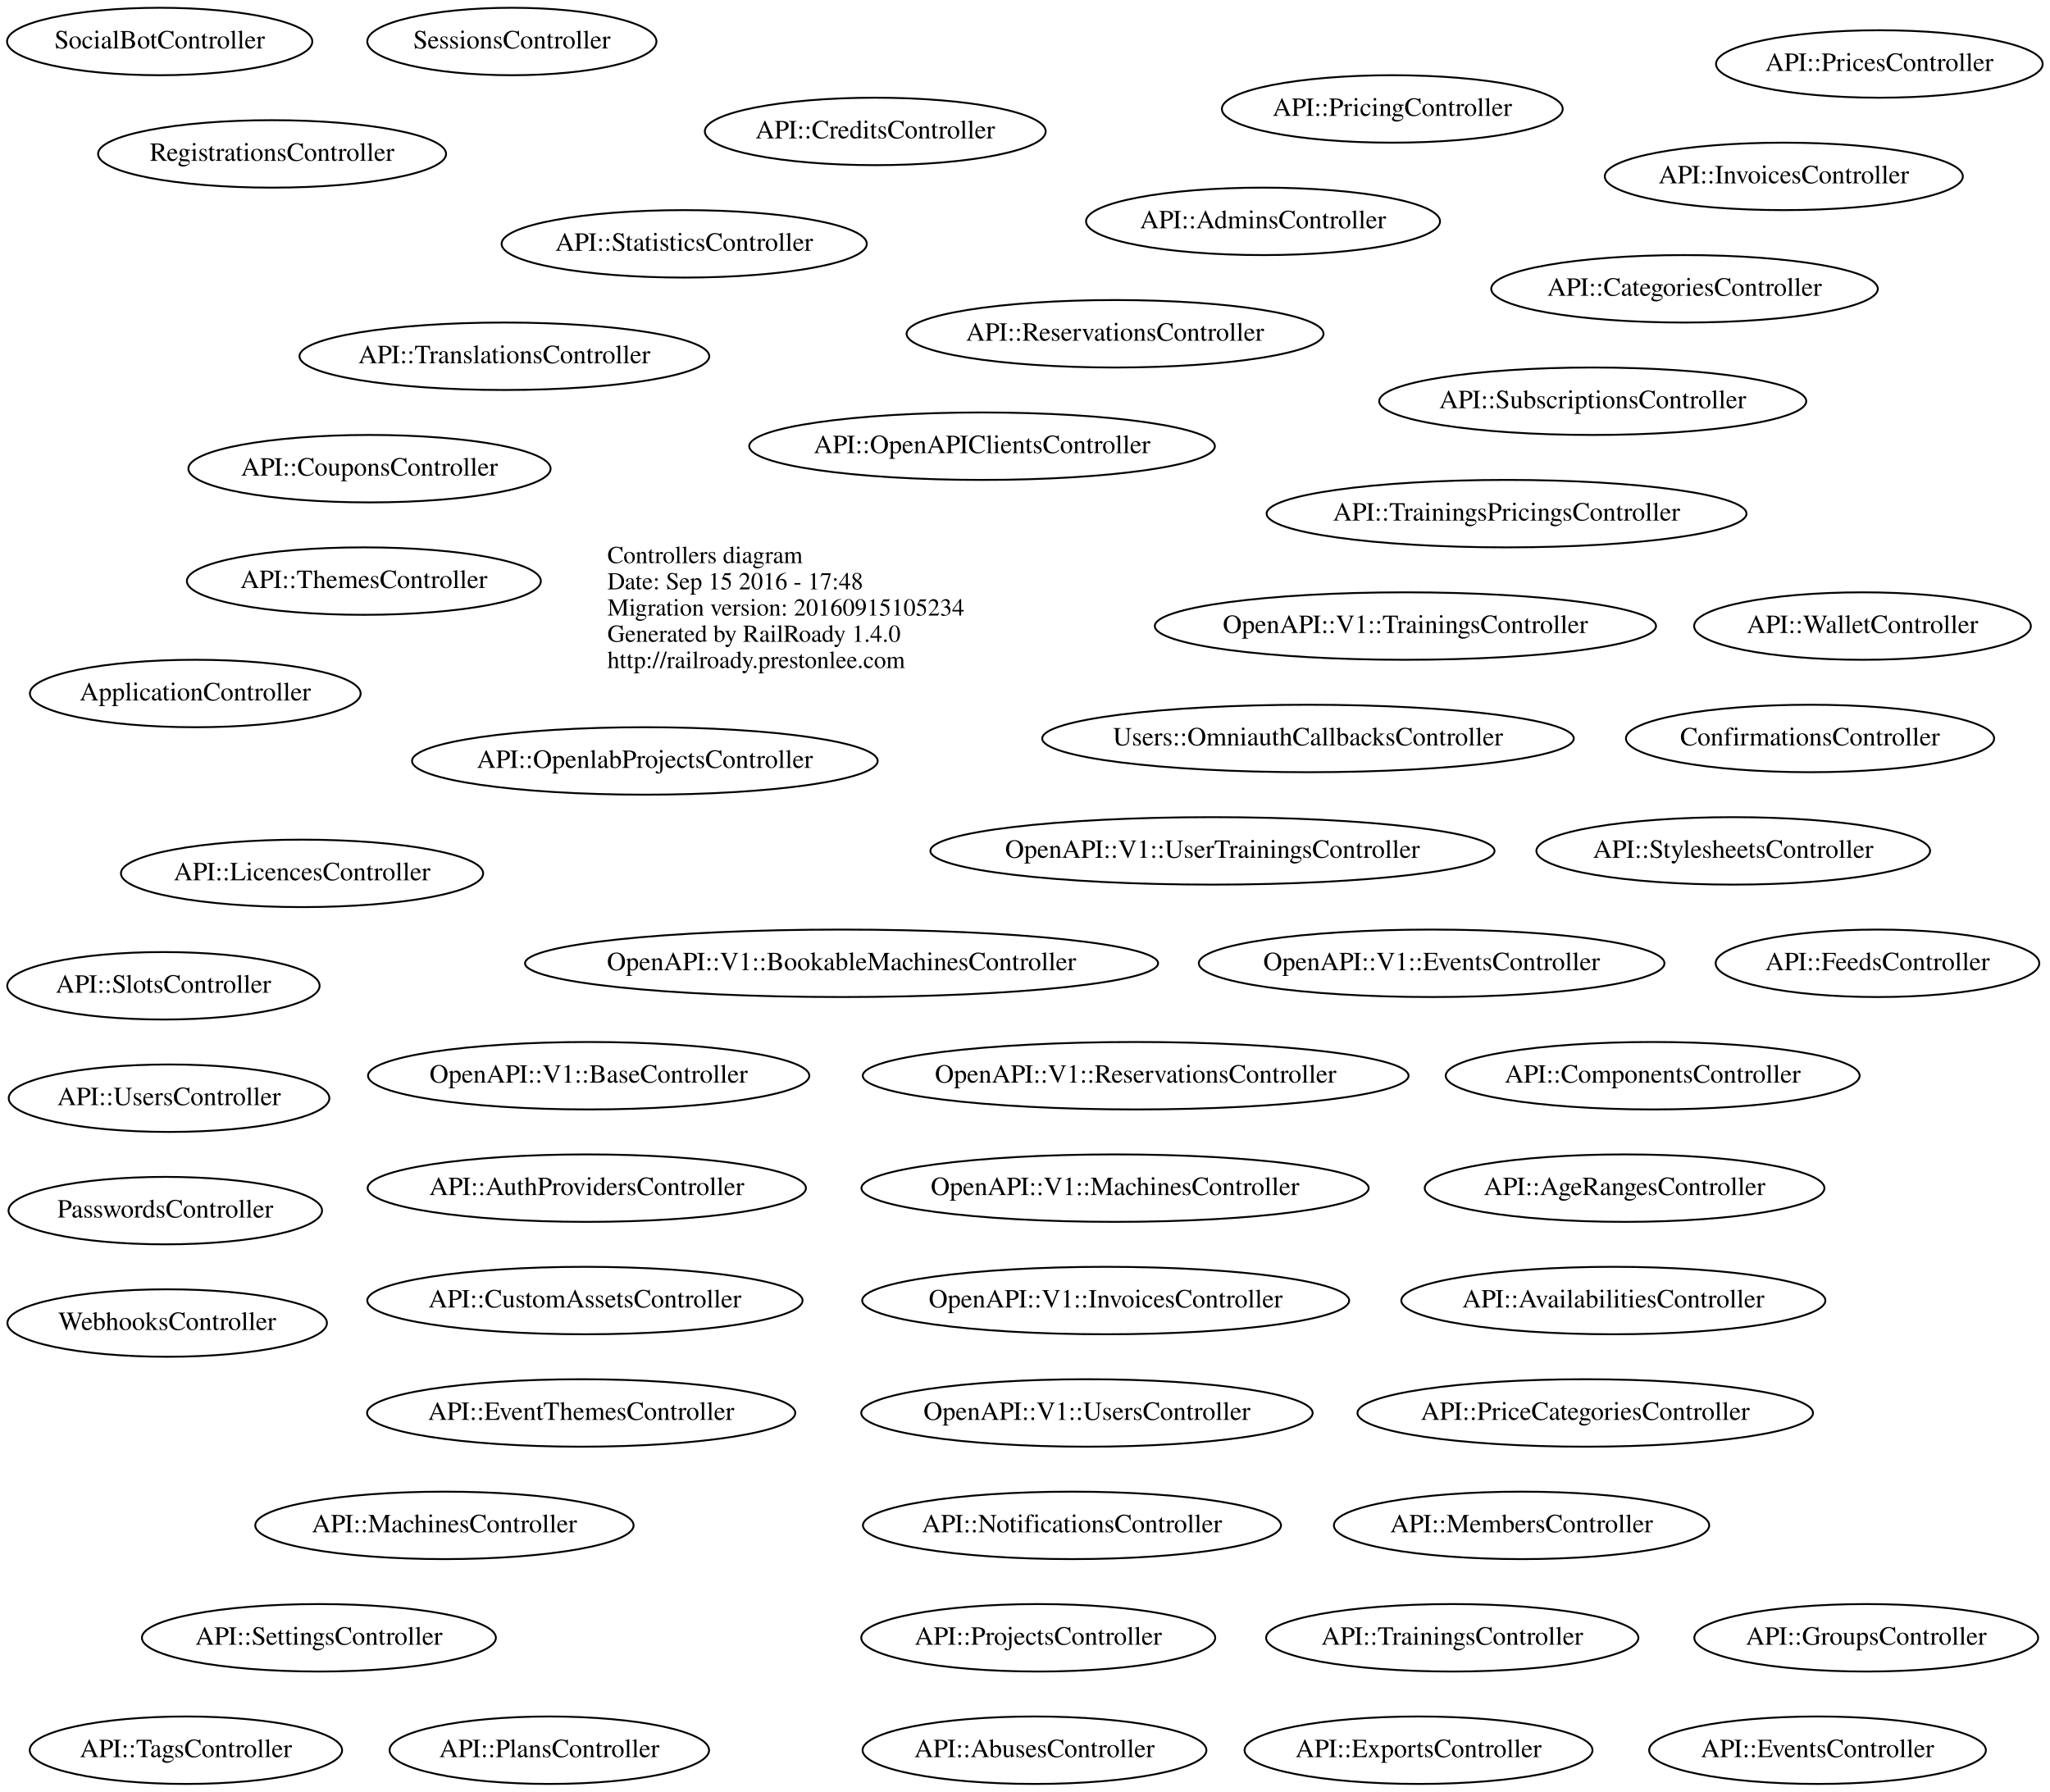
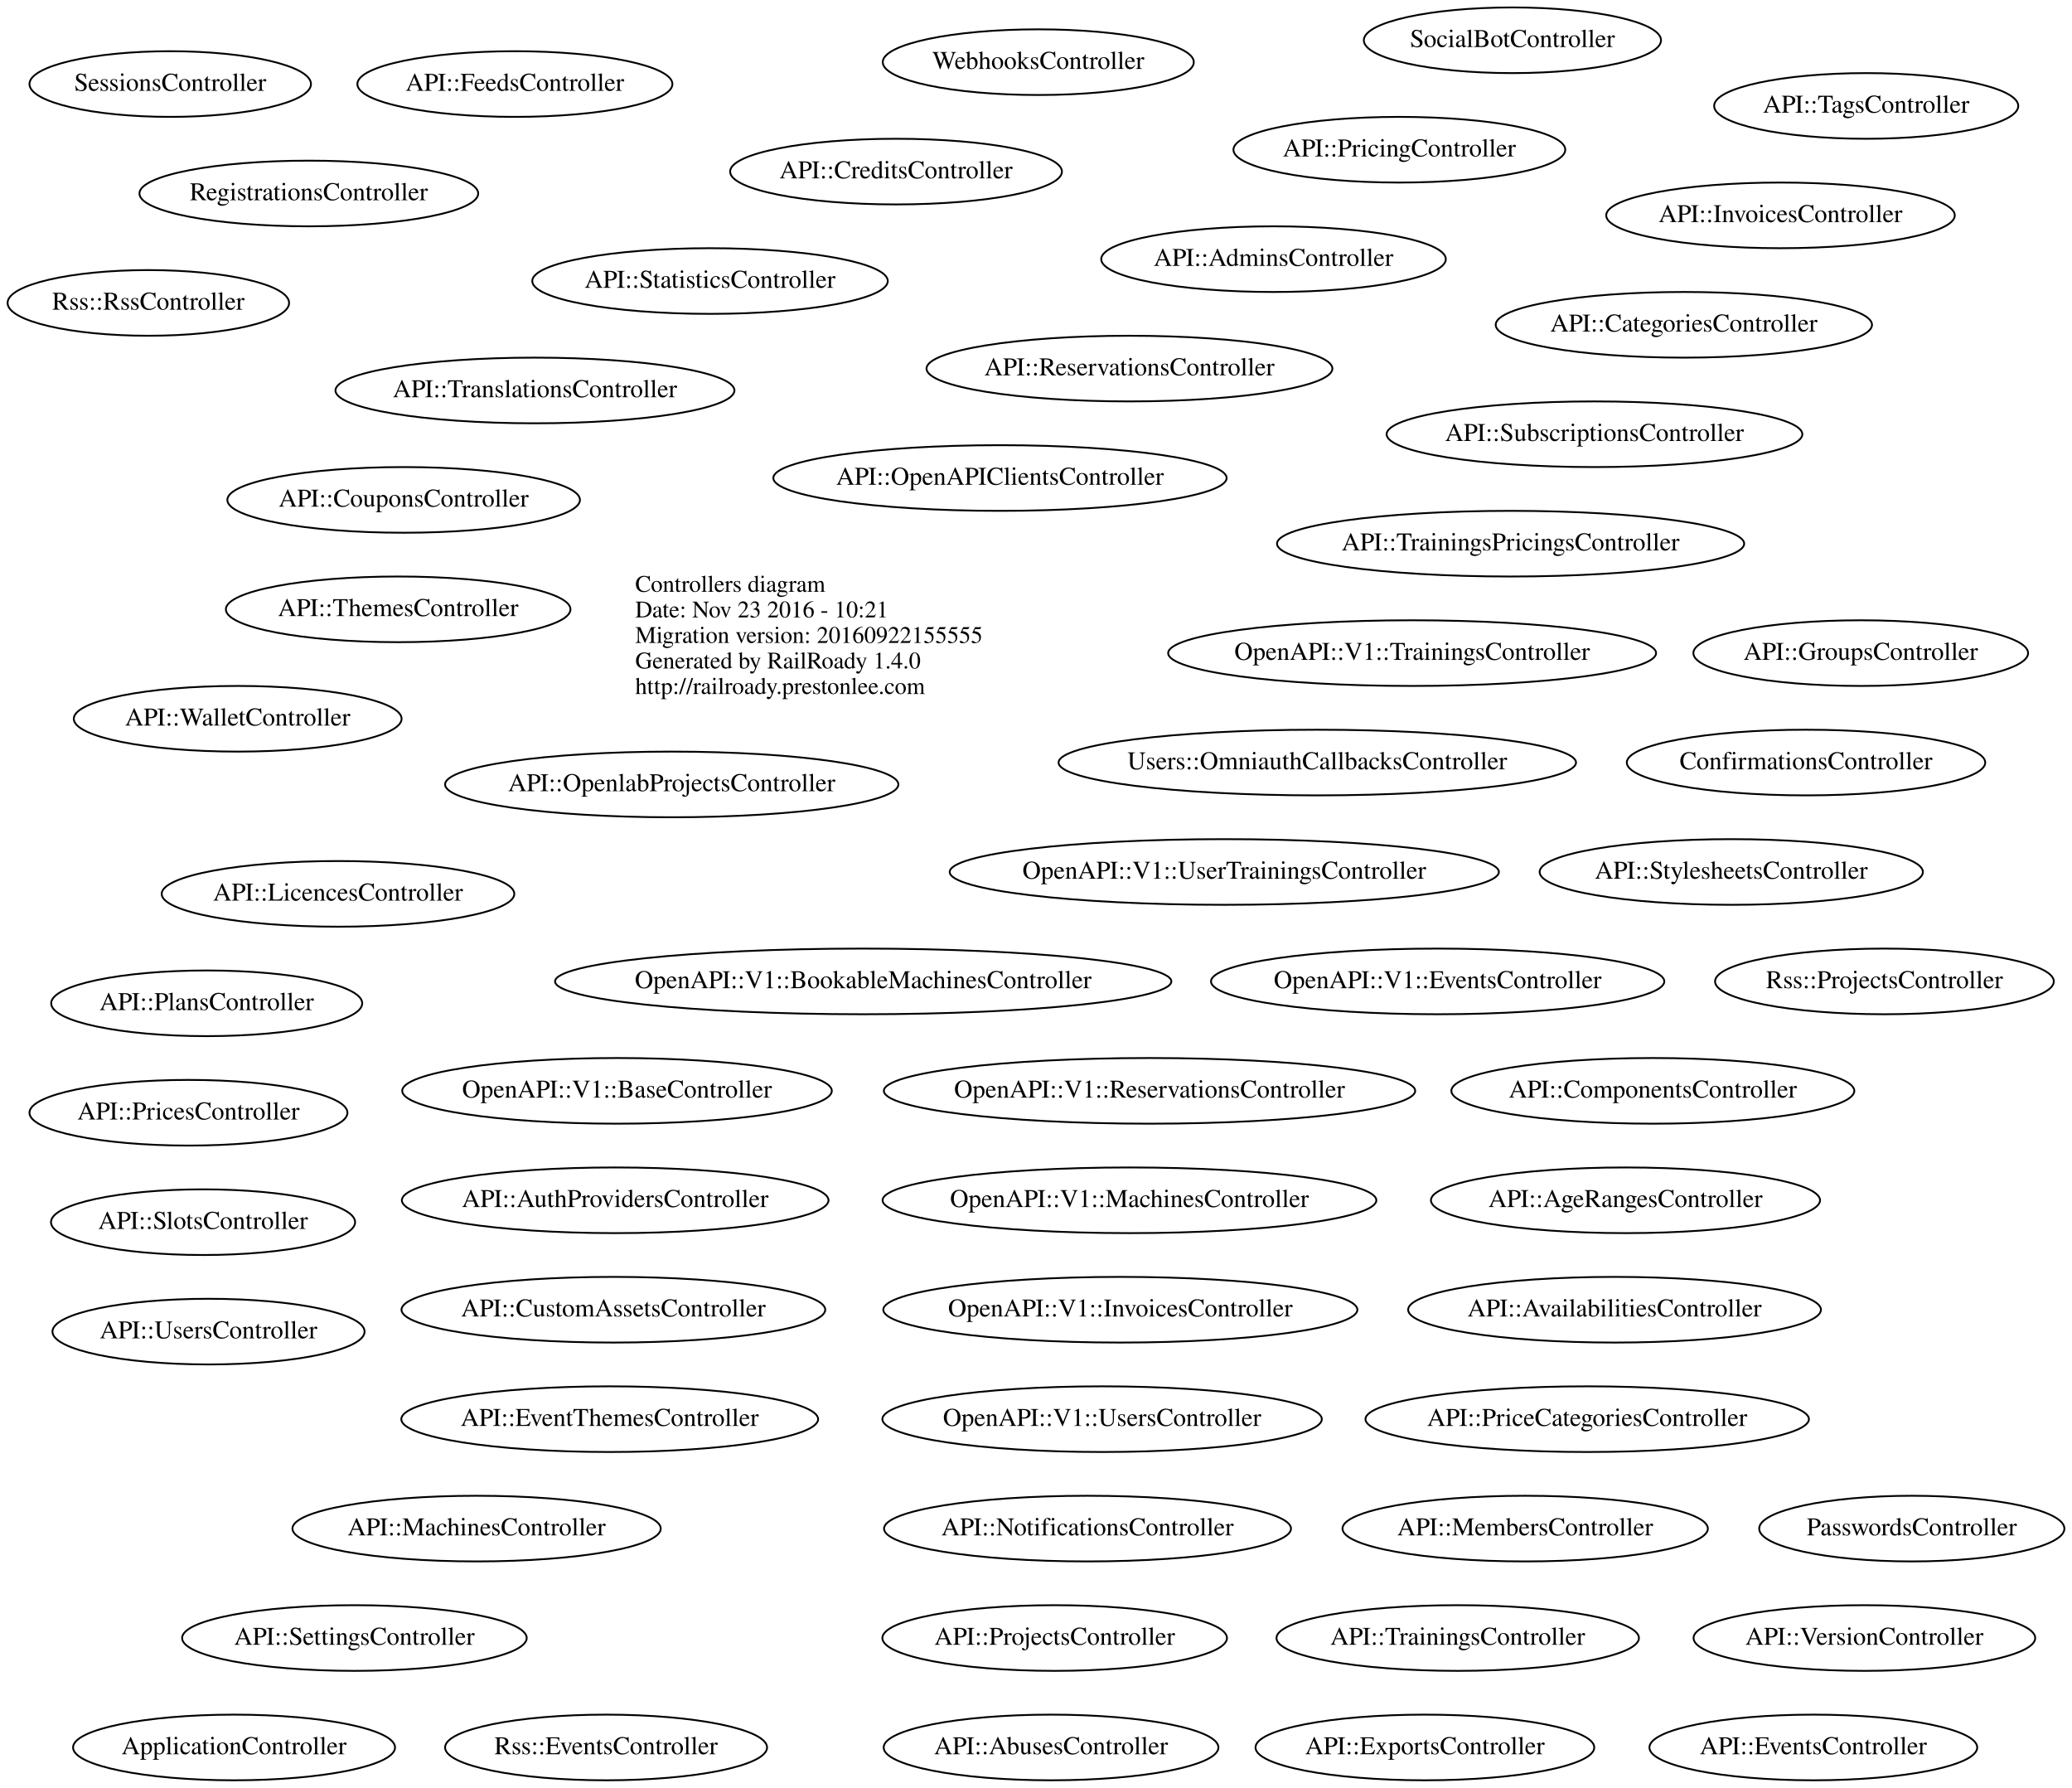
- <svg xmlns="http://www.w3.org/2000/svg" width="1094pt" height="956pt" viewBox="0.00 0.00 1094.34 956.00">
-   <g id="graph0" class="graph" transform="scale(1 1) rotate(0) translate(460.243 508)">
-     <polygon fill="none" stroke="none" points="-460.243,448 -460.243,-508 634.092,-508 634.092,448 -460.243,448" />
+ <svg xmlns="http://www.w3.org/2000/svg" width="1136pt" height="980pt" viewBox="0.00 0.00 1136.19 980.00">
+   <g id="graph0" class="graph" transform="scale(1 1) rotate(0) translate(484.343 532)">
+     <polygon fill="none" stroke="none" points="-484.343,448 -484.343,-532 651.843,-532 651.843,448 -484.343,448" />
    <g id="node1" class="node">
      <text text-anchor="start" x="-136" y="-207.6" font-family="Times,serif" font-size="13.00">Controllers diagram</text>
-       <text text-anchor="start" x="-136" y="-193.6" font-family="Times,serif" font-size="13.00">Date: Sep 15 2016 - 17:48</text>
-       <text text-anchor="start" x="-136" y="-179.6" font-family="Times,serif" font-size="13.00">Migration version: 20160915105234</text>
+       <text text-anchor="start" x="-136" y="-193.6" font-family="Times,serif" font-size="13.00">Date: Nov 23 2016 - 10:21</text>
+       <text text-anchor="start" x="-136" y="-179.6" font-family="Times,serif" font-size="13.00">Migration version: 20160922155555</text>
      <text text-anchor="start" x="-136" y="-165.6" font-family="Times,serif" font-size="13.00">Generated by RailRoady 1.4.0</text>
      <text text-anchor="start" x="-136" y="-151.6" font-family="Times,serif" font-size="13.00">http://railroady.prestonlee.com</text>
    </g>
    <g id="node2" class="node">
-       <ellipse fill="none" stroke="black" cx="-187" cy="-486" rx="77.187" ry="18" />
-       <text text-anchor="middle" x="-187" y="-482.3" font-family="Times,serif" font-size="14.00">SessionsController</text>
+       <ellipse fill="none" stroke="black" cx="-391" cy="-486" rx="77.187" ry="18" />
+       <text text-anchor="middle" x="-391" y="-482.3" font-family="Times,serif" font-size="14.00">SessionsController</text>
    </g>
    <g id="node3" class="node">
      <ellipse fill="none" stroke="black" cx="-11" cy="6" rx="168.97" ry="18" />
      <text text-anchor="middle" x="-11" y="9.7" font-family="Times,serif" font-size="14.00">OpenAPI::V1::BookableMachinesController</text>
    </g>
    <g id="node4" class="node">
      <ellipse fill="none" stroke="black" cx="146" cy="66" rx="145.674" ry="18" />
      <text text-anchor="middle" x="146" y="69.7" font-family="Times,serif" font-size="14.00">OpenAPI::V1::ReservationsController</text>
    </g>
    <g id="node5" class="node">
      <ellipse fill="none" stroke="black" cx="304" cy="6" rx="124.278" ry="18" />
      <text text-anchor="middle" x="304" y="9.7" font-family="Times,serif" font-size="14.00">OpenAPI::V1::EventsController</text>
    </g>
    <g id="node6" class="node">
      <ellipse fill="none" stroke="black" cx="135" cy="126" rx="135.376" ry="18" />
      <text text-anchor="middle" x="135" y="129.7" font-family="Times,serif" font-size="14.00">OpenAPI::V1::MachinesController</text>
    </g>
    <g id="node7" class="node">
      <ellipse fill="none" stroke="black" cx="187" cy="-54" rx="150.574" ry="18" />
      <text text-anchor="middle" x="187" y="-50.3" font-family="Times,serif" font-size="14.00">OpenAPI::V1::UserTrainingsController</text>
    </g>
    <g id="node8" class="node">
      <ellipse fill="none" stroke="black" cx="-146" cy="66" rx="117.779" ry="18" />
      <text text-anchor="middle" x="-146" y="69.7" font-family="Times,serif" font-size="14.00">OpenAPI::V1::BaseController</text>
    </g>
    <g id="node9" class="node">
      <ellipse fill="none" stroke="black" cx="120" cy="246" rx="120.479" ry="18" />
      <text text-anchor="middle" x="120" y="249.7" font-family="Times,serif" font-size="14.00">OpenAPI::V1::UsersController</text>
    </g>
    <g id="node10" class="node">
      <ellipse fill="none" stroke="black" cx="290" cy="-174" rx="133.776" ry="18" />
      <text text-anchor="middle" x="290" y="-170.3" font-family="Times,serif" font-size="14.00">OpenAPI::V1::TrainingsController</text>
    </g>
    <g id="node11" class="node">
      <ellipse fill="none" stroke="black" cx="130" cy="186" rx="129.977" ry="18" />
      <text text-anchor="middle" x="130" y="189.7" font-family="Times,serif" font-size="14.00">OpenAPI::V1::InvoicesController</text>
    </g>
    <g id="node12" class="node">
      <ellipse fill="none" stroke="black" cx="-315" cy="-426" rx="92.883" ry="18" />
      <text text-anchor="middle" x="-315" y="-422.3" font-family="Times,serif" font-size="14.00">RegistrationsController</text>
    </g>
    <g id="node13" class="node">
-       <ellipse fill="none" stroke="black" cx="-361" cy="426" rx="83.386" ry="18" />
-       <text text-anchor="middle" x="-361" y="429.7" font-family="Times,serif" font-size="14.00">API::TagsController</text>
+       <ellipse fill="none" stroke="black" cx="539" cy="-474" rx="83.386" ry="18" />
+       <text text-anchor="middle" x="539" y="-470.3" font-family="Times,serif" font-size="14.00">API::TagsController</text>
    </g>
    <g id="node14" class="node">
      <ellipse fill="none" stroke="black" cx="-95" cy="-378" rx="97.483" ry="18" />
      <text text-anchor="middle" x="-95" y="-374.3" font-family="Times,serif" font-size="14.00">API::StatisticsController</text>
    </g>
    <g id="node15" class="node">
      <ellipse fill="none" stroke="black" cx="344" cy="-234" rx="128.077" ry="18" />
      <text text-anchor="middle" x="344" y="-230.3" font-family="Times,serif" font-size="14.00">API::TrainingsPricingsController</text>
    </g>
    <g id="node16" class="node">
-       <ellipse fill="none" stroke="black" cx="-167" cy="426" rx="85.285" ry="18" />
-       <text text-anchor="middle" x="-167" y="429.7" font-family="Times,serif" font-size="14.00">API::PlansController</text>
+       <ellipse fill="none" stroke="black" cx="-371" cy="18" rx="85.285" ry="18" />
+       <text text-anchor="middle" x="-371" y="21.7" font-family="Times,serif" font-size="14.00">API::PlansController</text>
    </g>
    <g id="node17" class="node">
      <ellipse fill="none" stroke="black" cx="-147" cy="126" rx="116.979" ry="18" />
      <text text-anchor="middle" x="-147" y="129.7" font-family="Times,serif" font-size="14.00">API::AuthProvidersController</text>
    </g>
    <g id="node18" class="node">
      <ellipse fill="none" stroke="black" cx="-263" cy="-258" rx="96.683" ry="18" />
      <text text-anchor="middle" x="-263" y="-254.3" font-family="Times,serif" font-size="14.00">API::CouponsController</text>
    </g>
    <g id="node19" class="node">
      <ellipse fill="none" stroke="black" cx="407" cy="126" rx="106.681" ry="18" />
      <text text-anchor="middle" x="407" y="129.7" font-family="Times,serif" font-size="14.00">API::AgeRangesController</text>
    </g>
    <g id="node20" class="node">
      <ellipse fill="none" stroke="black" cx="7" cy="-438" rx="90.984" ry="18" />
      <text text-anchor="middle" x="7" y="-434.3" font-family="Times,serif" font-size="14.00">API::CreditsController</text>
    </g>
    <g id="node21" class="node">
      <ellipse fill="none" stroke="black" cx="-116" cy="-102" rx="124.278" ry="18" />
      <text text-anchor="middle" x="-116" y="-98.3" font-family="Times,serif" font-size="14.00">API::OpenlabProjectsController</text>
    </g>
    <g id="node22" class="node">
      <ellipse fill="none" stroke="black" cx="422" cy="66" rx="110.48" ry="18" />
      <text text-anchor="middle" x="422" y="69.7" font-family="Times,serif" font-size="14.00">API::ComponentsController</text>
    </g>
    <g id="node23" class="node">
      <ellipse fill="none" stroke="black" cx="-148" cy="186" rx="116.18" ry="18" />
      <text text-anchor="middle" x="-148" y="189.7" font-family="Times,serif" font-size="14.00">API::CustomAssetsController</text>
    </g>
    <g id="node24" class="node">
      <ellipse fill="none" stroke="black" cx="283" cy="-450" rx="90.984" ry="18" />
      <text text-anchor="middle" x="283" y="-446.3" font-family="Times,serif" font-size="14.00">API::PricingController</text>
    </g>
    <g id="node25" class="node">
      <ellipse fill="none" stroke="black" cx="92" cy="426" rx="91.784" ry="18" />
      <text text-anchor="middle" x="92" y="429.7" font-family="Times,serif" font-size="14.00">API::AbusesController</text>
    </g>
    <g id="node26" class="node">
      <ellipse fill="none" stroke="black" cx="386" cy="246" rx="121.578" ry="18" />
      <text text-anchor="middle" x="386" y="249.7" font-family="Times,serif" font-size="14.00">API::PriceCategoriesController</text>
    </g>
    <g id="node27" class="node">
-       <ellipse fill="none" stroke="black" cx="542" cy="6" rx="86.385" ry="18" />
-       <text text-anchor="middle" x="542" y="9.7" font-family="Times,serif" font-size="14.00">API::FeedsController</text>
+       <ellipse fill="none" stroke="black" cx="-202" cy="-486" rx="86.385" ry="18" />
+       <text text-anchor="middle" x="-202" y="-482.3" font-family="Times,serif" font-size="14.00">API::FeedsController</text>
    </g>
    <g id="node28" class="node">
      <ellipse fill="none" stroke="black" cx="352" cy="306" rx="100.182" ry="18" />
      <text text-anchor="middle" x="352" y="309.7" font-family="Times,serif" font-size="14.00">API::MembersController</text>
    </g>
    <g id="node29" class="node">
-       <ellipse fill="none" stroke="black" cx="543" cy="-474" rx="87.185" ry="18" />
-       <text text-anchor="middle" x="543" y="-470.3" font-family="Times,serif" font-size="14.00">API::PricesController</text>
+       <ellipse fill="none" stroke="black" cx="-381" cy="78" rx="87.185" ry="18" />
+       <text text-anchor="middle" x="-381" y="81.7" font-family="Times,serif" font-size="14.00">API::PricesController</text>
    </g>
    <g id="node30" class="node">
      <ellipse fill="none" stroke="black" cx="-191" cy="-318" rx="109.381" ry="18" />
      <text text-anchor="middle" x="-191" y="-314.3" font-family="Times,serif" font-size="14.00">API::TranslationsController</text>
    </g>
    <g id="node31" class="node">
      <ellipse fill="none" stroke="black" cx="297" cy="426" rx="92.883" ry="18" />
      <text text-anchor="middle" x="297" y="429.7" font-family="Times,serif" font-size="14.00">API::ExportsController</text>
    </g>
    <g id="node32" class="node">
      <ellipse fill="none" stroke="black" cx="135" cy="-330" rx="111.28" ry="18" />
      <text text-anchor="middle" x="135" y="-326.3" font-family="Times,serif" font-size="14.00">API::ReservationsController</text>
    </g>
    <g id="node33" class="node">
      <ellipse fill="none" stroke="black" cx="510" cy="426" rx="89.885" ry="18" />
      <text text-anchor="middle" x="510" y="429.7" font-family="Times,serif" font-size="14.00">API::EventsController</text>
    </g>
    <g id="node34" class="node">
      <ellipse fill="none" stroke="black" cx="-223" cy="306" rx="100.983" ry="18" />
      <text text-anchor="middle" x="-223" y="309.7" font-family="Times,serif" font-size="14.00">API::MachinesController</text>
    </g>
    <g id="node35" class="node">
      <ellipse fill="none" stroke="black" cx="-150" cy="246" rx="114.28" ry="18" />
      <text text-anchor="middle" x="-150" y="249.7" font-family="Times,serif" font-size="14.00">API::EventThemesController</text>
    </g>
    <g id="node36" class="node">
      <ellipse fill="none" stroke="black" cx="-266" cy="-198" rx="94.484" ry="18" />
      <text text-anchor="middle" x="-266" y="-194.3" font-family="Times,serif" font-size="14.00">API::ThemesController</text>
    </g>
    <g id="node37" class="node">
      <ellipse fill="none" stroke="black" cx="439" cy="-354" rx="103.182" ry="18" />
      <text text-anchor="middle" x="439" y="-350.3" font-family="Times,serif" font-size="14.00">API::CategoriesController</text>
    </g>
    <g id="node38" class="node">
      <ellipse fill="none" stroke="black" cx="390" cy="-294" rx="113.98" ry="18" />
      <text text-anchor="middle" x="390" y="-290.3" font-family="Times,serif" font-size="14.00">API::SubscriptionsController</text>
    </g>
    <g id="node39" class="node">
      <ellipse fill="none" stroke="black" cx="465" cy="-54" rx="105.082" ry="18" />
      <text text-anchor="middle" x="465" y="-50.3" font-family="Times,serif" font-size="14.00">API::StylesheetsController</text>
    </g>
    <g id="node40" class="node">
-       <ellipse fill="none" stroke="black" cx="-373" cy="18" rx="83.386" ry="18" />
-       <text text-anchor="middle" x="-373" y="21.7" font-family="Times,serif" font-size="14.00">API::SlotsController</text>
+       <ellipse fill="none" stroke="black" cx="-373" cy="138" rx="83.386" ry="18" />
+       <text text-anchor="middle" x="-373" y="141.7" font-family="Times,serif" font-size="14.00">API::SlotsController</text>
    </g>
    <g id="node41" class="node">
+       <ellipse fill="none" stroke="black" cx="538" cy="366" rx="93.683" ry="18" />
+       <text text-anchor="middle" x="538" y="369.7" font-family="Times,serif" font-size="14.00">API::VersionController</text>
+     </g>
+     <g id="node42" class="node">
      <ellipse fill="none" stroke="black" cx="214" cy="-390" rx="94.484" ry="18" />
      <text text-anchor="middle" x="214" y="-386.3" font-family="Times,serif" font-size="14.00">API::AdminsController</text>
    </g>
-     <g id="node42" class="node">
-       <ellipse fill="none" stroke="black" cx="536" cy="366" rx="91.784" ry="18" />
-       <text text-anchor="middle" x="536" y="369.7" font-family="Times,serif" font-size="14.00">API::GroupsController</text>
-     </g>
    <g id="node43" class="node">
+       <ellipse fill="none" stroke="black" cx="536" cy="-174" rx="91.784" ry="18" />
+       <text text-anchor="middle" x="536" y="-170.3" font-family="Times,serif" font-size="14.00">API::GroupsController</text>
+     </g>
+     <g id="node44" class="node">
      <ellipse fill="none" stroke="black" cx="401" cy="186" rx="113.18" ry="18" />
      <text text-anchor="middle" x="401" y="189.7" font-family="Times,serif" font-size="14.00">API::AvailabilitiesController</text>
    </g>
-     <g id="node44" class="node">
-       <ellipse fill="none" stroke="black" cx="-370" cy="78" rx="85.585" ry="18" />
-       <text text-anchor="middle" x="-370" y="81.7" font-family="Times,serif" font-size="14.00">API::UsersController</text>
-     </g>
    <g id="node45" class="node">
+       <ellipse fill="none" stroke="black" cx="-370" cy="198" rx="85.585" ry="18" />
+       <text text-anchor="middle" x="-370" y="201.7" font-family="Times,serif" font-size="14.00">API::UsersController</text>
+     </g>
+     <g id="node46" class="node">
      <ellipse fill="none" stroke="black" cx="94" cy="366" rx="94.484" ry="18" />
      <text text-anchor="middle" x="94" y="369.7" font-family="Times,serif" font-size="14.00">API::ProjectsController</text>
    </g>
-     <g id="node46" class="node">
-       <ellipse fill="none" stroke="black" cx="534" cy="-174" rx="89.885" ry="18" />
-       <text text-anchor="middle" x="534" y="-170.3" font-family="Times,serif" font-size="14.00">API::WalletController</text>
-     </g>
    <g id="node47" class="node">
+       <ellipse fill="none" stroke="black" cx="-354" cy="-138" rx="89.885" ry="18" />
+       <text text-anchor="middle" x="-354" y="-134.3" font-family="Times,serif" font-size="14.00">API::WalletController</text>
+     </g>
+     <g id="node48" class="node">
      <ellipse fill="none" stroke="black" cx="112" cy="306" rx="111.581" ry="18" />
      <text text-anchor="middle" x="112" y="309.7" font-family="Times,serif" font-size="14.00">API::NotificationsController</text>
    </g>
-     <g id="node48" class="node">
+     <g id="node49" class="node">
      <ellipse fill="none" stroke="black" cx="315" cy="366" rx="99.382" ry="18" />
      <text text-anchor="middle" x="315" y="369.7" font-family="Times,serif" font-size="14.00">API::TrainingsController</text>
    </g>
-     <g id="node49" class="node">
+     <g id="node50" class="node">
      <ellipse fill="none" stroke="black" cx="-290" cy="366" rx="94.484" ry="18" />
      <text text-anchor="middle" x="-290" y="369.7" font-family="Times,serif" font-size="14.00">API::SettingsController</text>
    </g>
-     <g id="node50" class="node">
+     <g id="node51" class="node">
      <ellipse fill="none" stroke="black" cx="64" cy="-270" rx="124.278" ry="18" />
      <text text-anchor="middle" x="64" y="-266.3" font-family="Times,serif" font-size="14.00">API::OpenAPIClientsController</text>
    </g>
-     <g id="node51" class="node">
+     <g id="node52" class="node">
      <ellipse fill="none" stroke="black" cx="492" cy="-414" rx="95.583" ry="18" />
      <text text-anchor="middle" x="492" y="-410.3" font-family="Times,serif" font-size="14.00">API::InvoicesController</text>
    </g>
-     <g id="node52" class="node">
+     <g id="node53" class="node">
      <ellipse fill="none" stroke="black" cx="-299" cy="-42" rx="96.683" ry="18" />
      <text text-anchor="middle" x="-299" y="-38.3" font-family="Times,serif" font-size="14.00">API::LicencesController</text>
    </g>
-     <g id="node53" class="node">
-       <ellipse fill="none" stroke="black" cx="-375" cy="-486" rx="81.486" ry="18" />
-       <text text-anchor="middle" x="-375" y="-482.3" font-family="Times,serif" font-size="14.00">SocialBotController</text>
-     </g>
    <g id="node54" class="node">
-       <ellipse fill="none" stroke="black" cx="-372" cy="138" rx="83.685" ry="18" />
-       <text text-anchor="middle" x="-372" y="141.7" font-family="Times,serif" font-size="14.00">PasswordsController</text>
+       <ellipse fill="none" stroke="black" cx="345" cy="-510" rx="81.486" ry="18" />
+       <text text-anchor="middle" x="345" y="-506.3" font-family="Times,serif" font-size="14.00">SocialBotController</text>
    </g>
    <g id="node55" class="node">
-       <ellipse fill="none" stroke="black" cx="-356" cy="-138" rx="88.284" ry="18" />
-       <text text-anchor="middle" x="-356" y="-134.3" font-family="Times,serif" font-size="14.00">ApplicationController</text>
+       <ellipse fill="none" stroke="black" cx="564" cy="306" rx="83.685" ry="18" />
+       <text text-anchor="middle" x="564" y="309.7" font-family="Times,serif" font-size="14.00">PasswordsController</text>
    </g>
    <g id="node56" class="node">
+       <ellipse fill="none" stroke="black" cx="-356" cy="426" rx="88.284" ry="18" />
+       <text text-anchor="middle" x="-356" y="429.7" font-family="Times,serif" font-size="14.00">ApplicationController</text>
+     </g>
+     <g id="node57" class="node">
      <ellipse fill="none" stroke="black" cx="238" cy="-114" rx="141.875" ry="18" />
      <text text-anchor="middle" x="238" y="-110.3" font-family="Times,serif" font-size="14.00">Users::OmniauthCallbacksController</text>
    </g>
-     <g id="node57" class="node">
-       <ellipse fill="none" stroke="black" cx="-371" cy="198" rx="85.285" ry="18" />
-       <text text-anchor="middle" x="-371" y="201.7" font-family="Times,serif" font-size="14.00">WebhooksController</text>
-     </g>
    <g id="node58" class="node">
+       <ellipse fill="none" stroke="black" cx="85" cy="-498" rx="85.285" ry="18" />
+       <text text-anchor="middle" x="85" y="-494.3" font-family="Times,serif" font-size="14.00">WebhooksController</text>
+     </g>
+     <g id="node59" class="node">
+       <ellipse fill="none" stroke="black" cx="-403" cy="-366" rx="77.187" ry="18" />
+       <text text-anchor="middle" x="-403" y="-362.3" font-family="Times,serif" font-size="14.00">Rss::RssController</text>
+     </g>
+     <g id="node60" class="node">
+       <ellipse fill="none" stroke="black" cx="-152" cy="426" rx="88.284" ry="18" />
+       <text text-anchor="middle" x="-152" y="429.7" font-family="Times,serif" font-size="14.00">Rss::EventsController</text>
+     </g>
+     <g id="node61" class="node">
+       <ellipse fill="none" stroke="black" cx="549" cy="6" rx="92.883" ry="18" />
+       <text text-anchor="middle" x="549" y="9.7" font-family="Times,serif" font-size="14.00">Rss::ProjectsController</text>
+     </g>
+     <g id="node62" class="node">
      <ellipse fill="none" stroke="black" cx="506" cy="-114" rx="98.283" ry="18" />
      <text text-anchor="middle" x="506" y="-110.3" font-family="Times,serif" font-size="14.00">ConfirmationsController</text>
    </g>
  </g>
</svg>
